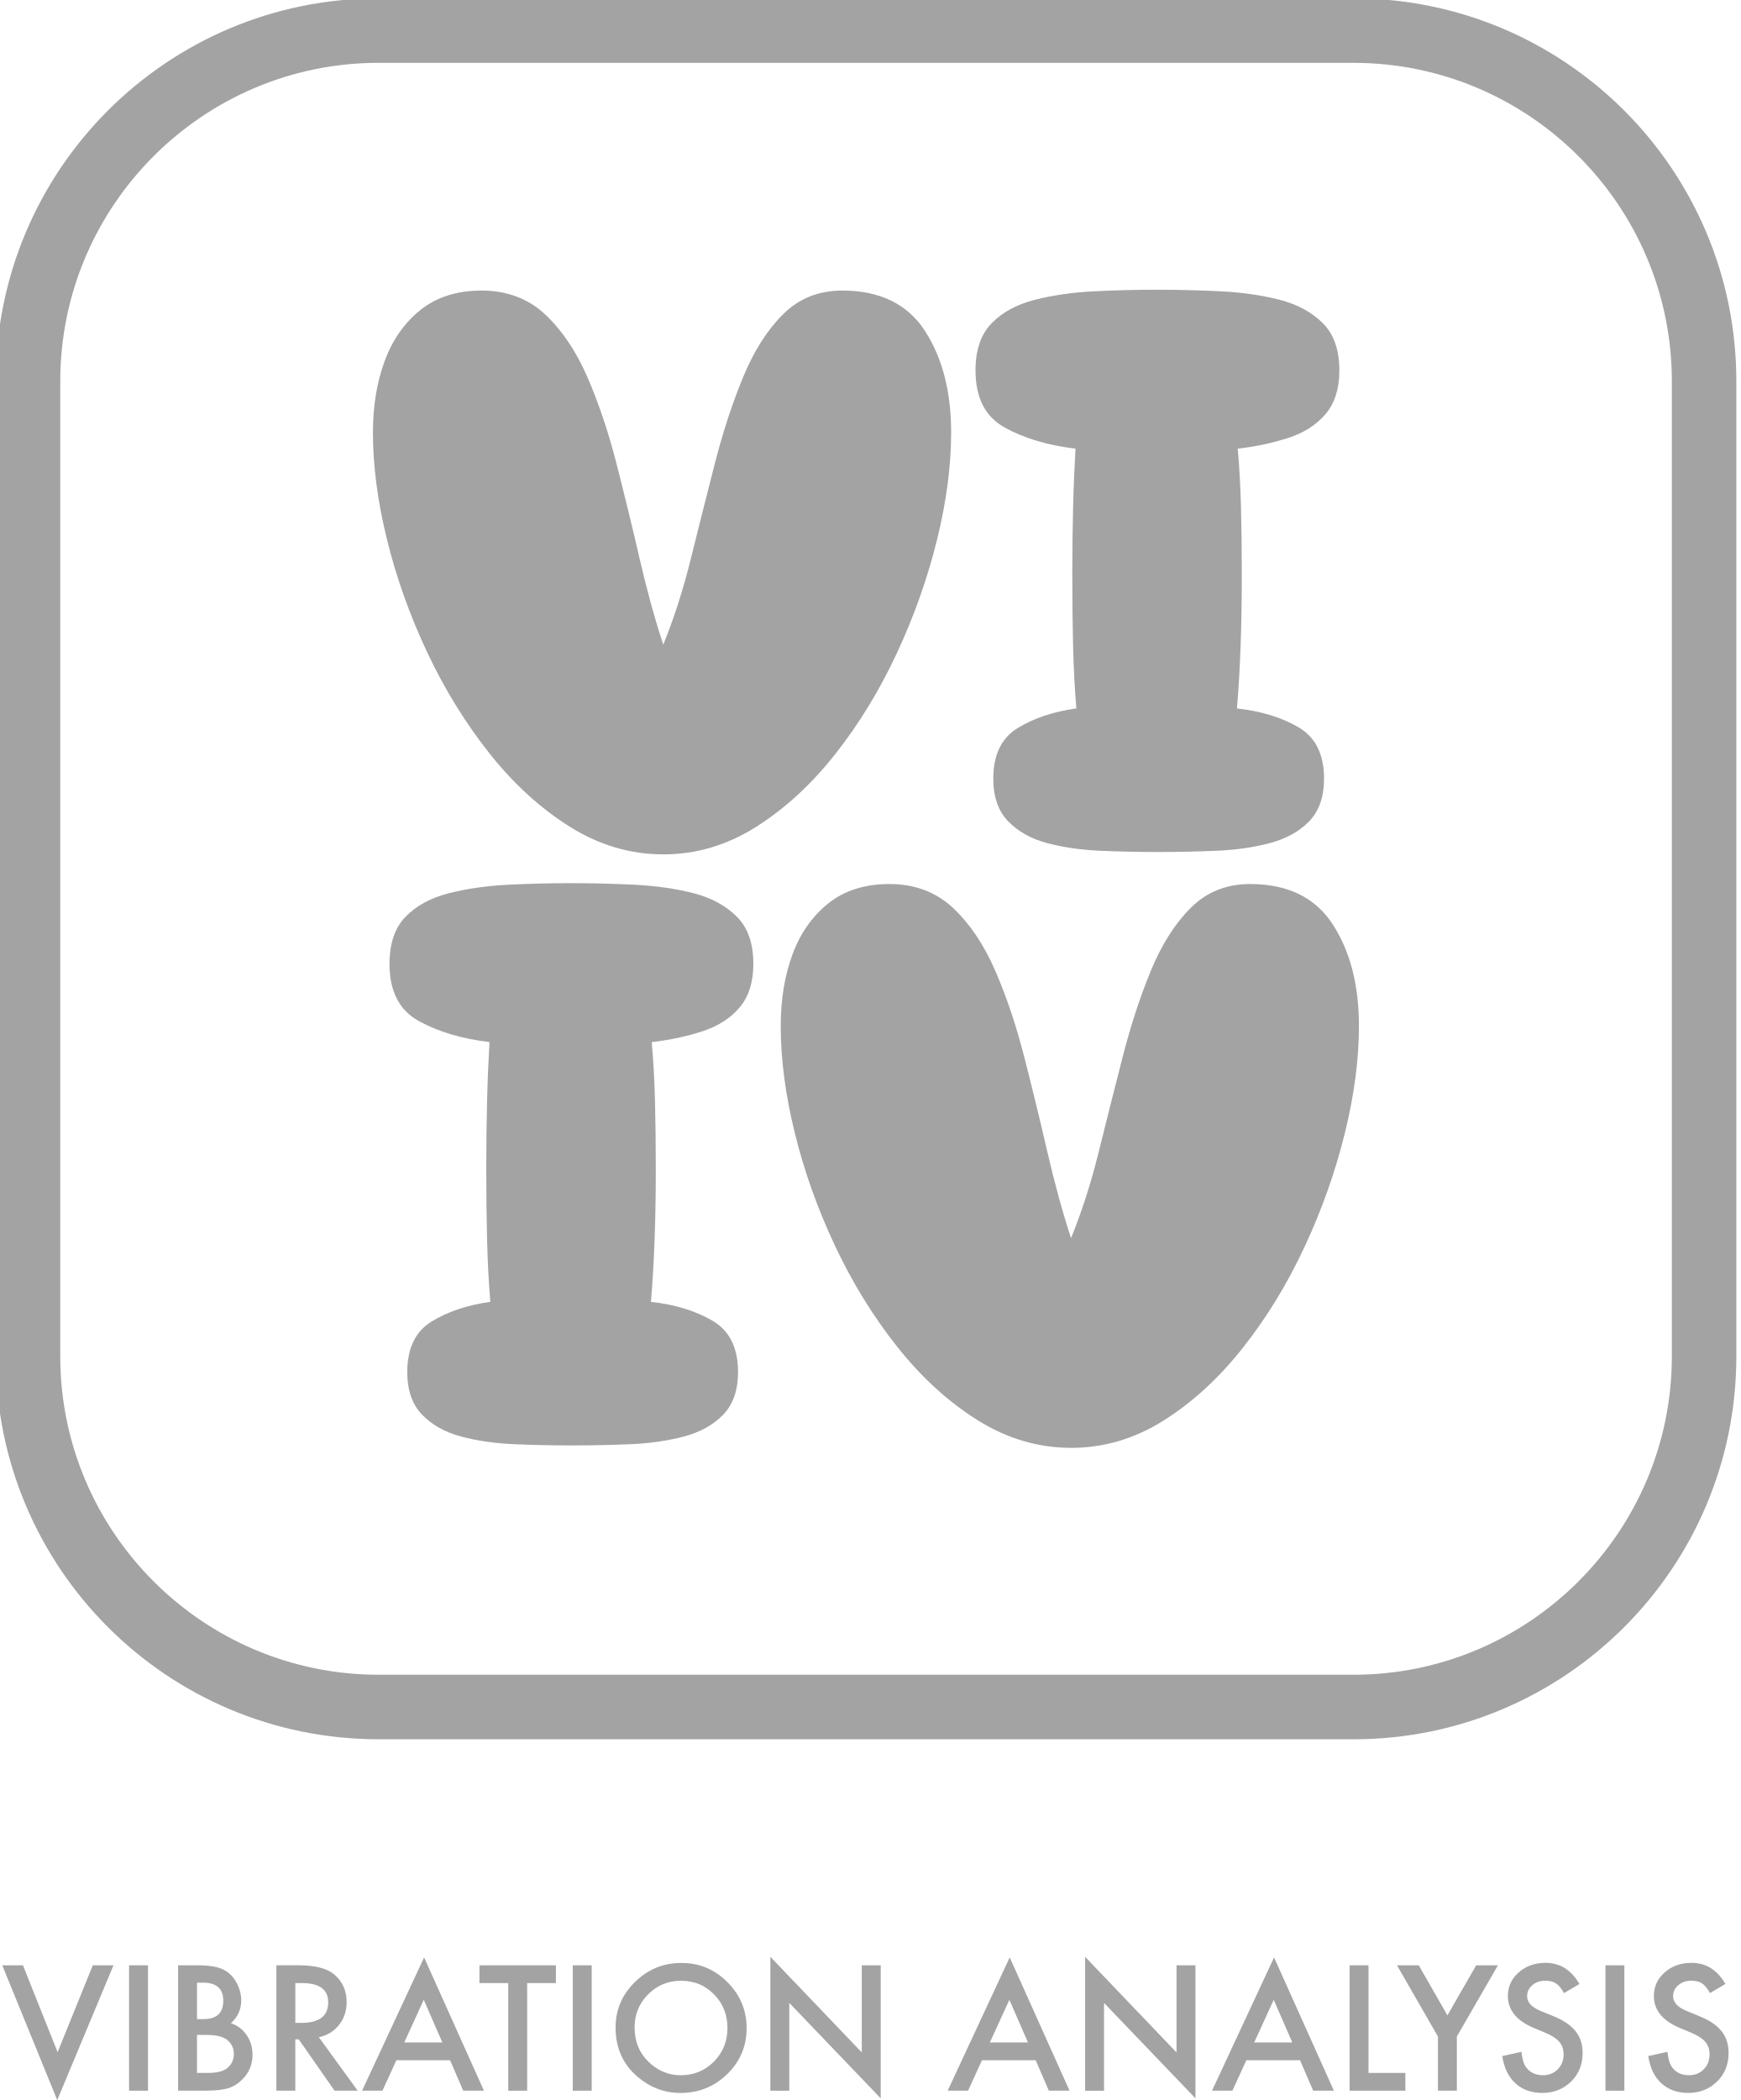
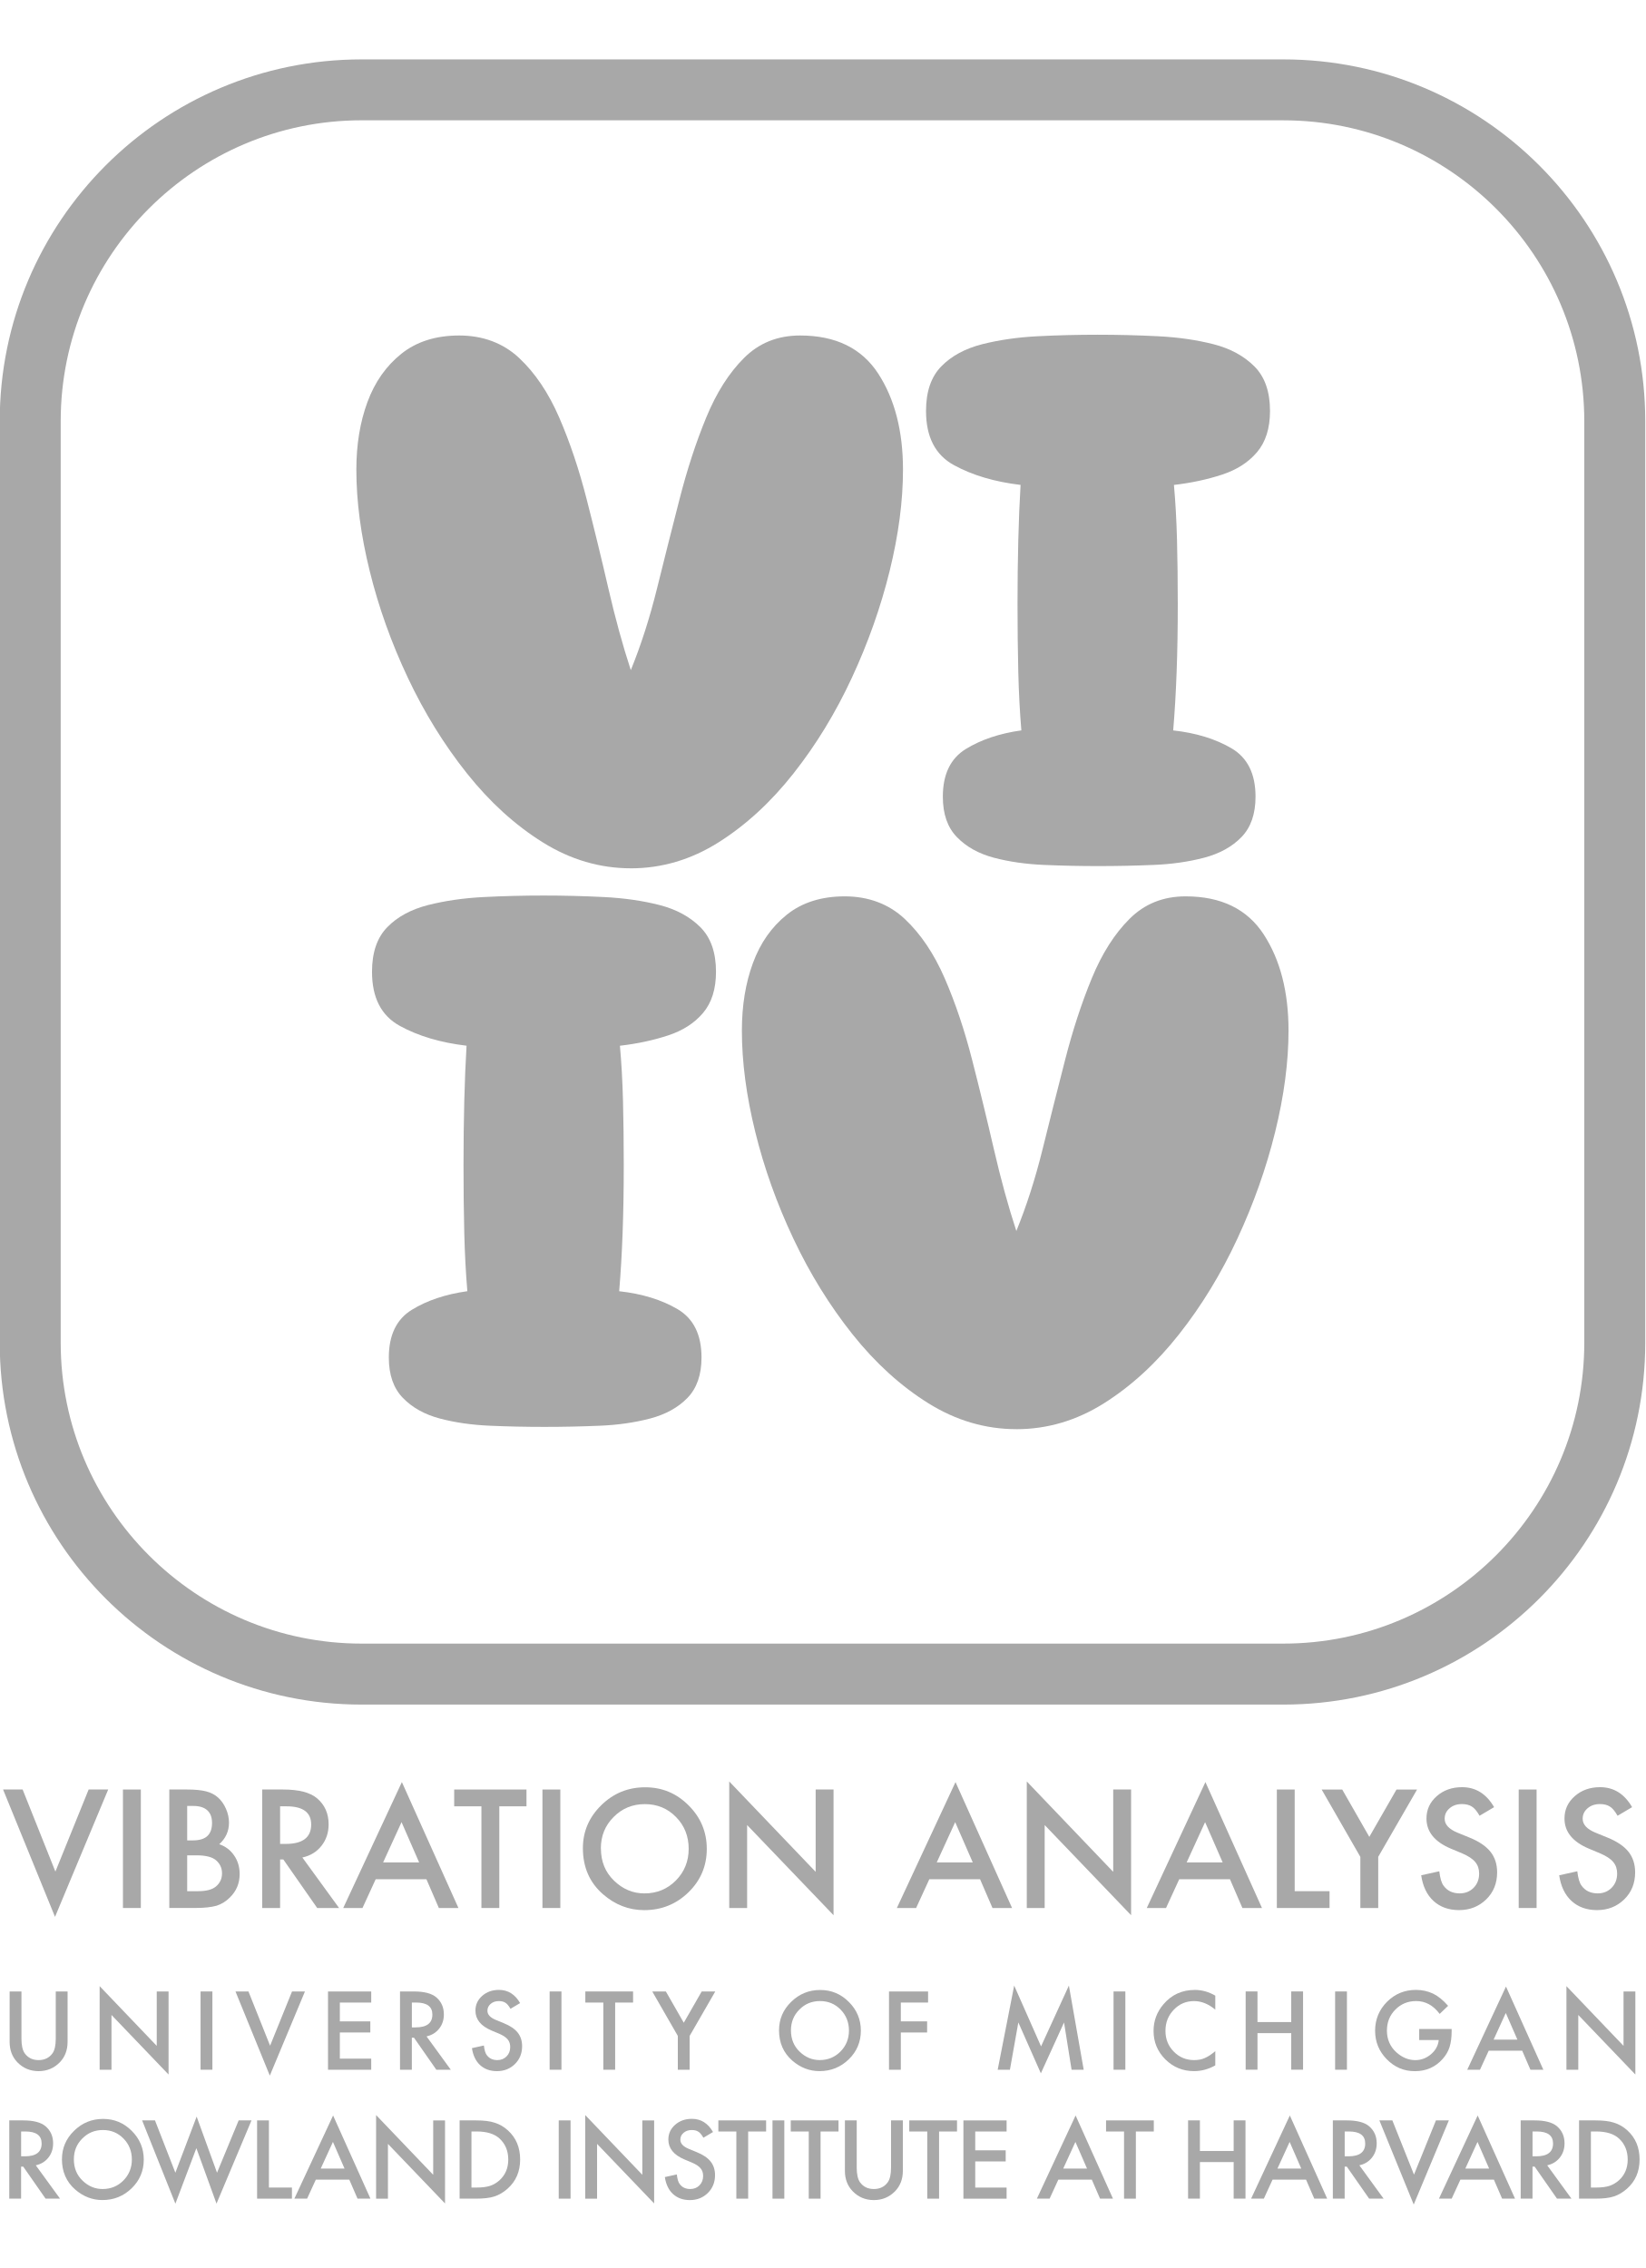
- <svg xmlns="http://www.w3.org/2000/svg" id="Layer_1" viewBox="0 0 600 723.74">
+ <svg xmlns="http://www.w3.org/2000/svg" id="Layer_1" viewBox="0 0 600 827.11">
  <defs>
    <style>
      .cls-1 {
        isolation: isolate;
      }

      .cls-2 {
-         fill: #a3a3a3;
+         fill: #a8a8a8;
      }
    </style>
  </defs>
  <g class="cls-1">
    <g class="cls-1">
-       <path class="cls-2" d="M7.91,677.32l11.95,29.94,12.12-29.94h7.14l-19.39,46.45L.78,677.32h7.14Z" />
-       <path class="cls-2" d="M51.01,677.32v43.21h-6.52v-43.21h6.52Z" />
-       <path class="cls-2" d="M61.39,720.53v-43.21h6.49c2.89,0,5.19.22,6.91.67,1.73.45,3.2,1.2,4.39,2.27,1.21,1.1,2.17,2.47,2.88,4.11.73,1.66,1.09,3.34,1.09,5.04,0,3.1-1.18,5.72-3.55,7.86,2.29.78,4.1,2.16,5.43,4.11,1.34,1.94,2.01,4.2,2.01,6.77,0,3.38-1.19,6.23-3.58,8.56-1.44,1.44-3.05,2.43-4.84,2.99-1.96.54-4.41.81-7.36.81h-9.88ZM67.91,695.87h2.04c2.42,0,4.2-.54,5.33-1.61,1.13-1.07,1.69-2.65,1.69-4.74s-.58-3.58-1.73-4.63c-1.16-1.05-2.84-1.58-5.04-1.58h-2.29v12.56ZM67.91,714.4h4.03c2.95,0,5.11-.58,6.49-1.74,1.46-1.25,2.18-2.83,2.18-4.76s-.7-3.43-2.1-4.7c-1.36-1.25-3.8-1.88-7.3-1.88h-3.3v13.07Z" />
-       <path class="cls-2" d="M109.91,702.11l13.38,18.41h-7.98l-12.34-17.69h-1.18v17.69h-6.52v-43.21h7.64c5.71,0,9.83,1.07,12.37,3.22,2.8,2.39,4.2,5.54,4.2,9.46,0,3.06-.88,5.69-2.63,7.89-1.75,2.2-4.07,3.61-6.94,4.22ZM101.8,697.16h2.07c6.17,0,9.26-2.36,9.26-7.08,0-4.42-3-6.63-9.01-6.63h-2.32v13.71Z" />
+       <path class="cls-2" d="M8.25,652.61l11.95,29.94,12.12-29.94h7.13l-19.39,46.45-18.94-46.45h7.14Z" />
+       <path class="cls-2" d="M51.35,652.61v43.21h-6.52v-43.21h6.52Z" />
+       <path class="cls-2" d="M61.73,695.82v-43.21h6.49c2.89,0,5.19.22,6.91.67,1.74.45,3.2,1.2,4.39,2.27,1.21,1.1,2.17,2.47,2.88,4.11.73,1.66,1.09,3.34,1.09,5.04,0,3.1-1.18,5.72-3.55,7.86,2.29.78,4.1,2.16,5.43,4.11,1.34,1.94,2.01,4.2,2.01,6.77,0,3.38-1.19,6.23-3.58,8.56-1.44,1.44-3.05,2.43-4.84,2.99-1.96.54-4.41.81-7.36.81h-9.88ZM68.25,671.17h2.04c2.42,0,4.2-.54,5.33-1.61,1.13-1.07,1.69-2.65,1.69-4.74s-.58-3.58-1.73-4.63c-1.16-1.05-2.84-1.58-5.04-1.58h-2.29v12.56ZM68.25,689.69h4.03c2.95,0,5.11-.58,6.49-1.74,1.46-1.25,2.18-2.83,2.18-4.76s-.7-3.43-2.1-4.7c-1.36-1.25-3.8-1.88-7.3-1.88h-3.3v13.07Z" />
+       <path class="cls-2" d="M110.25,677.41l13.38,18.41h-7.98l-12.34-17.69h-1.18v17.69h-6.52v-43.21h7.64c5.71,0,9.83,1.07,12.37,3.22,2.8,2.39,4.2,5.54,4.2,9.46,0,3.06-.88,5.69-2.63,7.89s-4.07,3.61-6.94,4.22ZM102.13,672.45h2.07c6.17,0,9.26-2.36,9.26-7.08,0-4.42-3-6.63-9.01-6.63h-2.32v13.71Z" />
    </g>
    <g class="cls-1">
-       <path class="cls-2" d="M155.14,710.03h-18.5l-4.81,10.49h-7.02l21.38-45.92,20.62,45.92h-7.14l-4.53-10.49ZM152.48,703.9l-6.41-14.69-6.72,14.69h13.12Z" />
+       <path class="cls-2" d="M155.48,685.33h-18.5l-4.81,10.49h-7.02l21.38-45.92,20.62,45.92h-7.14l-4.53-10.49ZM152.82,679.2l-6.41-14.69-6.72,14.69h13.12Z" />
    </g>
    <g class="cls-1">
-       <path class="cls-2" d="M181.71,683.45v37.08h-6.52v-37.08h-9.93v-6.13h26.36v6.13h-9.91Z" />
-       <path class="cls-2" d="M203.96,677.32v43.21h-6.52v-43.21h6.52Z" />
-       <path class="cls-2" d="M212.19,698.73c0-6.08,2.23-11.3,6.69-15.67,4.44-4.37,9.78-6.55,16.01-6.55s11.44,2.2,15.84,6.6c4.42,4.4,6.63,9.69,6.63,15.87s-2.22,11.48-6.66,15.81c-4.46,4.35-9.84,6.52-16.15,6.52-5.58,0-10.59-1.93-15.03-5.79-4.89-4.27-7.33-9.87-7.33-16.79ZM218.76,698.81c0,4.78,1.6,8.7,4.81,11.78,3.19,3.08,6.87,4.62,11.05,4.62,4.53,0,8.36-1.57,11.47-4.7,3.12-3.17,4.67-7.03,4.67-11.58s-1.54-8.47-4.62-11.58c-3.06-3.13-6.85-4.7-11.36-4.7s-8.29,1.57-11.39,4.7c-3.1,3.1-4.65,6.92-4.65,11.47Z" />
-       <path class="cls-2" d="M265.55,720.53v-46.14l31.51,32.96v-30.03h6.52v45.84l-31.51-32.88v30.25h-6.52Z" />
-       <path class="cls-2" d="M357,710.03h-18.5l-4.81,10.49h-7.02l21.38-45.92,20.62,45.92h-7.14l-4.53-10.49ZM354.34,703.9l-6.41-14.69-6.72,14.69h13.12Z" />
+       <path class="cls-2" d="M182.05,658.74v37.08h-6.52v-37.08h-9.93v-6.13h26.36v6.13h-9.91Z" />
+       <path class="cls-2" d="M204.3,652.61v43.21h-6.52v-43.21h6.52Z" />
+       <path class="cls-2" d="M212.53,674.02c0-6.08,2.23-11.3,6.69-15.67,4.44-4.37,9.78-6.55,16.01-6.55s11.44,2.2,15.84,6.6c4.42,4.4,6.63,9.69,6.63,15.87s-2.22,11.48-6.66,15.81c-4.46,4.35-9.84,6.52-16.15,6.52-5.58,0-10.59-1.93-15.03-5.79-4.89-4.27-7.33-9.87-7.33-16.79ZM219.1,674.1c0,4.78,1.6,8.7,4.81,11.78,3.19,3.08,6.87,4.62,11.05,4.62,4.53,0,8.36-1.57,11.47-4.7,3.12-3.17,4.67-7.03,4.67-11.58s-1.54-8.47-4.62-11.58c-3.06-3.13-6.85-4.7-11.36-4.7s-8.29,1.57-11.39,4.7c-3.1,3.1-4.65,6.92-4.65,11.47Z" />
+       <path class="cls-2" d="M265.89,695.82v-46.14l31.51,32.96v-30.03h6.52v45.84l-31.51-32.88v30.25h-6.52Z" />
+       <path class="cls-2" d="M357.34,685.33h-18.5l-4.81,10.49h-7.02l21.38-45.92,20.62,45.92h-7.14l-4.53-10.49ZM354.68,679.2l-6.41-14.69-6.72,14.69h13.12Z" />
    </g>
    <g class="cls-1">
-       <path class="cls-2" d="M374.04,720.53v-46.14l31.51,32.96v-30.03h6.52v45.84l-31.51-32.88v30.25h-6.52Z" />
+       <path class="cls-2" d="M374.38,695.82v-46.14l31.51,32.96v-30.03h6.52v45.84l-31.51-32.88v30.25h-6.52Z" />
    </g>
    <g class="cls-1">
-       <path class="cls-2" d="M448.12,710.03h-18.5l-4.81,10.49h-7.02l21.38-45.92,20.62,45.92h-7.14l-4.53-10.49ZM445.46,703.9l-6.41-14.69-6.72,14.69h13.12Z" />
+       <path class="cls-2" d="M448.46,685.33h-18.5l-4.81,10.49h-7.02l21.38-45.92,20.62,45.92h-7.14l-4.53-10.49ZM445.8,679.2l-6.41-14.69-6.72,14.69h13.12Z" />
    </g>
    <g class="cls-1">
-       <path class="cls-2" d="M471.72,677.32v37.08h12.71v6.13h-19.22v-43.21h6.52Z" />
+       <path class="cls-2" d="M472.06,652.61v37.08h12.71v6.13h-19.22v-43.21h6.52Z" />
    </g>
    <g class="cls-1">
-       <path class="cls-2" d="M495.65,701.86l-14.1-24.54h7.5l9.88,17.26,9.91-17.26h7.5l-14.16,24.54v18.66h-6.52v-18.66Z" />
+       <path class="cls-2" d="M495.99,677.16l-14.1-24.54h7.5l9.88,17.26,9.91-17.26h7.5l-14.16,24.54v18.66h-6.52v-18.66Z" />
    </g>
    <g class="cls-1">
-       <path class="cls-2" d="M544.42,683.76l-5.29,3.13c-.99-1.72-1.93-2.84-2.83-3.36-.93-.6-2.14-.9-3.61-.9-1.81,0-3.31.51-4.5,1.54-1.19,1.01-1.79,2.28-1.79,3.81,0,2.11,1.57,3.81,4.7,5.09l4.31,1.76c3.51,1.42,6.07,3.15,7.69,5.19,1.62,2.04,2.43,4.55,2.43,7.51,0,3.97-1.32,7.26-3.97,9.85-2.67,2.61-5.98,3.92-9.93,3.92-3.75,0-6.85-1.11-9.29-3.33-2.41-2.22-3.91-5.34-4.5-9.37l6.6-1.46c.3,2.54.82,4.29,1.57,5.26,1.34,1.87,3.3,2.8,5.88,2.8,2.03,0,3.72-.68,5.07-2.04,1.34-1.36,2.01-3.09,2.01-5.18,0-.84-.12-1.61-.35-2.31s-.6-1.34-1.09-1.93c-.49-.59-1.13-1.14-1.92-1.65-.78-.51-1.72-1-2.8-1.47l-4.17-1.74c-5.91-2.5-8.87-6.16-8.87-10.97,0-3.25,1.24-5.96,3.72-8.14,2.48-2.2,5.57-3.3,9.26-3.3,4.98,0,8.87,2.43,11.67,7.28Z" />
-       <path class="cls-2" d="M559.92,677.32v43.21h-6.52v-43.21h6.52Z" />
-       <path class="cls-2" d="M594.74,683.76l-5.29,3.13c-.99-1.72-1.93-2.84-2.83-3.36-.93-.6-2.14-.9-3.61-.9-1.81,0-3.31.51-4.5,1.54-1.19,1.01-1.79,2.28-1.79,3.81,0,2.11,1.57,3.81,4.7,5.09l4.31,1.76c3.51,1.42,6.07,3.15,7.69,5.19,1.62,2.04,2.43,4.55,2.43,7.51,0,3.97-1.32,7.26-3.97,9.85-2.67,2.61-5.98,3.92-9.93,3.92-3.75,0-6.85-1.11-9.29-3.33-2.41-2.22-3.91-5.34-4.5-9.37l6.6-1.46c.3,2.54.82,4.29,1.57,5.26,1.34,1.87,3.3,2.8,5.88,2.8,2.03,0,3.72-.68,5.07-2.04,1.34-1.36,2.01-3.09,2.01-5.18,0-.84-.12-1.61-.35-2.31s-.6-1.34-1.09-1.93c-.49-.59-1.13-1.14-1.92-1.65-.78-.51-1.72-1-2.8-1.47l-4.17-1.74c-5.91-2.5-8.87-6.16-8.87-10.97,0-3.25,1.24-5.96,3.72-8.14,2.48-2.2,5.57-3.3,9.26-3.3,4.98,0,8.87,2.43,11.67,7.28Z" />
+       <path class="cls-2" d="M544.76,659.05l-5.29,3.13c-.99-1.72-1.93-2.84-2.83-3.36-.93-.6-2.14-.9-3.61-.9-1.81,0-3.31.51-4.5,1.54-1.19,1.01-1.79,2.28-1.79,3.81,0,2.11,1.57,3.81,4.7,5.09l4.31,1.76c3.51,1.42,6.07,3.15,7.69,5.19,1.62,2.04,2.43,4.55,2.43,7.51,0,3.97-1.32,7.26-3.97,9.85-2.67,2.61-5.98,3.92-9.93,3.92-3.75,0-6.85-1.11-9.29-3.33-2.41-2.22-3.91-5.34-4.5-9.37l6.6-1.46c.3,2.54.82,4.29,1.57,5.26,1.34,1.87,3.3,2.8,5.88,2.8,2.03,0,3.72-.68,5.07-2.04,1.34-1.36,2.01-3.09,2.01-5.18,0-.84-.12-1.61-.35-2.31s-.6-1.34-1.09-1.93c-.49-.59-1.13-1.14-1.92-1.65-.78-.51-1.72-1-2.8-1.47l-4.17-1.74c-5.91-2.5-8.87-6.16-8.87-10.97,0-3.25,1.24-5.96,3.72-8.14,2.48-2.2,5.57-3.3,9.26-3.3,4.98,0,8.87,2.43,11.67,7.28Z" />
+       <path class="cls-2" d="M560.26,652.61v43.21h-6.52v-43.21h6.52Z" />
+       <path class="cls-2" d="M595.08,659.05l-5.29,3.13c-.99-1.72-1.93-2.84-2.83-3.36-.93-.6-2.14-.9-3.61-.9-1.81,0-3.31.51-4.5,1.54-1.19,1.01-1.79,2.28-1.79,3.81,0,2.11,1.57,3.81,4.7,5.09l4.31,1.76c3.51,1.42,6.07,3.15,7.69,5.19,1.62,2.04,2.43,4.55,2.43,7.51,0,3.97-1.32,7.26-3.97,9.85-2.67,2.61-5.98,3.92-9.93,3.92-3.75,0-6.85-1.11-9.29-3.33-2.41-2.22-3.91-5.34-4.5-9.37l6.6-1.46c.3,2.54.82,4.29,1.57,5.26,1.34,1.87,3.3,2.8,5.88,2.8,2.03,0,3.72-.68,5.07-2.04,1.34-1.36,2.01-3.09,2.01-5.18,0-.84-.12-1.61-.35-2.31s-.6-1.34-1.09-1.93c-.49-.59-1.13-1.14-1.92-1.65-.78-.51-1.72-1-2.8-1.47l-4.17-1.74c-5.91-2.5-8.87-6.16-8.87-10.97,0-3.25,1.24-5.96,3.72-8.14,2.48-2.2,5.57-3.3,9.26-3.3,4.98,0,8.87,2.43,11.67,7.28Z" />
    </g>
  </g>
  <g>
-     <path class="cls-2" d="M466.55,21.66c60.52,0,109.74,49.23,109.74,109.74v336.04c0,60.52-49.23,109.74-109.74,109.74H130.51c-60.52,0-109.74-49.23-109.74-109.74V131.39c0-60.52,49.23-109.74,109.74-109.74h336.04M466.55-.56H130.51C57.63-.56-1.46,58.53-1.46,131.41v336.04c0,72.88,59.08,131.97,131.97,131.97h336.04c72.88,0,131.97-59.08,131.97-131.97V131.41C598.52,58.53,539.43-.56,466.55-.56h0Z" />
+     <path class="cls-2" d="M467.91,43.88c60.52,0,109.74,49.23,109.74,109.74v336.04c0,60.52-49.23,109.74-109.74,109.74H131.87c-60.52,0-109.74-49.23-109.74-109.74V153.61c0-60.52,49.23-109.74,109.74-109.74h336.04M467.91,21.66H131.87C58.98,21.66-.1,80.74-.1,153.63v336.04c0,72.88,59.08,131.97,131.97,131.97h336.04c72.88,0,131.97-59.08,131.97-131.97V153.63c0-72.88-59.08-131.97-131.97-131.97h0Z" />
    <g>
-       <path class="cls-2" d="M228.66,294.45c-11.3,0-22.02-3.15-32.12-9.45-10.1-6.3-19.32-14.68-27.67-25.17-8.33-10.47-15.52-22.1-21.55-34.88-6.03-12.78-10.67-25.77-13.9-38.92-3.25-13.15-4.87-25.48-4.87-36.97,0-9.08,1.33-17.28,4.03-24.6,2.68-7.32,6.82-13.2,12.37-17.65,5.57-4.45,12.6-6.67,21.13-6.67s15.98,2.73,21.82,8.2c5.83,5.47,10.7,12.7,14.6,21.68,3.9,9,7.23,18.9,10,29.75,2.78,10.85,5.42,21.68,7.92,32.53,2.5,10.85,5.23,20.8,8.2,29.88,3.7-9.08,6.9-19.03,9.58-29.88,2.68-10.85,5.42-21.68,8.2-32.53,2.78-10.85,6.02-20.75,9.73-29.75,3.7-8.98,8.28-16.22,13.77-21.68,5.47-5.47,12.27-8.2,20.43-8.2,12.97,0,22.47,4.63,28.5,13.9,6.02,9.27,9.03,20.95,9.03,35.03,0,11.48-1.63,23.82-4.87,36.97-3.25,13.17-7.83,26.13-13.77,38.92s-13.02,24.42-21.27,34.88c-8.25,10.47-17.38,18.87-27.38,25.17-10,6.3-20.67,9.45-31.97,9.45l.03-.02Z" />
-       <path class="cls-2" d="M399.08,293.63c-6.48,0-13.07-.13-19.73-.42s-12.78-1.15-18.35-2.63-10.05-3.98-13.48-7.52c-3.43-3.52-5.13-8.43-5.13-14.73,0-8.15,2.78-13.93,8.33-17.37,5.57-3.43,12.32-5.7,20.3-6.82-.55-6.48-.93-13.58-1.12-21.27-.18-7.68-.28-15.98-.28-24.88,0-8.15.1-15.9.28-23.22.18-7.32.47-14.03.83-20.15-9.45-1.12-17.57-3.52-24.32-7.23-6.77-3.7-10.15-10.28-10.15-19.73,0-7.05,1.85-12.47,5.57-16.27,3.7-3.8,8.67-6.48,14.87-8.07,6.22-1.57,12.97-2.55,20.3-2.92,7.32-.37,14.6-.55,21.83-.55s14.55.18,21.97.55c7.42.37,14.18,1.35,20.3,2.92s11.07,4.27,14.88,8.07c3.8,3.8,5.7,9.22,5.7,16.27,0,6.3-1.58,11.3-4.73,15.02s-7.42,6.45-12.78,8.2c-5.38,1.77-11.22,3.02-17.52,3.75.55,6.12.93,12.78,1.12,20.02.18,7.22.28,15.02.28,23.35,0,8.9-.13,17.18-.42,24.88-.28,7.68-.7,14.78-1.25,21.27,8.35.93,15.43,3.1,21.27,6.53,5.83,3.43,8.75,9.32,8.75,17.65,0,6.3-1.72,11.22-5.13,14.73-3.43,3.53-7.97,6.03-13.62,7.52-5.65,1.48-11.82,2.37-18.48,2.63-6.67.28-13.35.42-20.02.42h-.07Z" />
-       <path class="cls-2" d="M369.23,498.98c-11.3,0-22.02-3.15-32.12-9.45-10.1-6.3-19.32-14.68-27.67-25.17-8.33-10.47-15.52-22.1-21.55-34.88-6.03-12.78-10.67-25.77-13.9-38.92-3.25-13.15-4.87-25.48-4.87-36.97,0-9.08,1.33-17.28,4.03-24.6,2.68-7.32,6.82-13.2,12.37-17.65,5.57-4.45,12.6-6.67,21.13-6.67s15.98,2.73,21.82,8.2c5.83,5.47,10.7,12.7,14.6,21.68,3.9,9,7.23,18.9,10,29.75,2.78,10.85,5.42,21.68,7.92,32.53,2.5,10.85,5.23,20.8,8.2,29.88,3.7-9.08,6.9-19.03,9.58-29.88,2.68-10.85,5.42-21.68,8.2-32.53s6.02-20.75,9.73-29.75c3.7-8.98,8.28-16.22,13.77-21.68,5.47-5.47,12.27-8.2,20.43-8.2,12.97,0,22.47,4.63,28.5,13.9,6.02,9.27,9.03,20.95,9.03,35.03,0,11.48-1.63,23.82-4.87,36.97-3.25,13.17-7.83,26.13-13.77,38.92s-13.02,24.42-21.27,34.88c-8.25,10.47-17.38,18.87-27.38,25.17-10,6.3-20.67,9.45-31.97,9.45l.03-.02Z" />
-       <path class="cls-2" d="M197.08,498.15c-6.48,0-13.07-.13-19.73-.42s-12.78-1.15-18.35-2.63c-5.57-1.48-10.05-3.98-13.48-7.52-3.43-3.52-5.13-8.43-5.13-14.73,0-8.15,2.78-13.93,8.33-17.37,5.57-3.43,12.32-5.7,20.3-6.82-.55-6.48-.93-13.58-1.12-21.27s-.28-15.98-.28-24.88c0-8.15.1-15.9.28-23.22s.47-14.03.83-20.15c-9.45-1.12-17.57-3.52-24.32-7.23-6.77-3.7-10.15-10.28-10.15-19.73,0-7.05,1.85-12.47,5.57-16.27,3.7-3.8,8.67-6.48,14.87-8.07,6.22-1.57,12.97-2.55,20.3-2.92,7.32-.37,14.6-.55,21.83-.55s14.55.18,21.97.55c7.42.37,14.18,1.35,20.3,2.92,6.12,1.57,11.07,4.27,14.88,8.07,3.8,3.8,5.7,9.22,5.7,16.27,0,6.3-1.58,11.3-4.73,15.02-3.15,3.72-7.42,6.45-12.78,8.2-5.38,1.77-11.22,3.02-17.52,3.75.55,6.12.93,12.78,1.12,20.02.18,7.22.28,15.02.28,23.35,0,8.9-.13,17.18-.42,24.88-.28,7.68-.7,14.78-1.25,21.27,8.35.93,15.43,3.1,21.27,6.53,5.83,3.43,8.75,9.32,8.75,17.65,0,6.3-1.72,11.22-5.13,14.73-3.43,3.53-7.97,6.03-13.62,7.52-5.65,1.48-11.82,2.37-18.48,2.63-6.67.28-13.35.42-20.02.42h-.07Z" />
+       <path class="cls-2" d="M230.04,316.66c-11.3,0-22.02-3.15-32.12-9.45-10.1-6.3-19.32-14.68-27.67-25.17-8.33-10.47-15.52-22.1-21.55-34.88-6.03-12.78-10.67-25.77-13.9-38.92-3.25-13.15-4.87-25.48-4.87-36.97,0-9.08,1.33-17.28,4.03-24.6,2.68-7.32,6.82-13.2,12.37-17.65,5.57-4.45,12.6-6.67,21.13-6.67s15.98,2.73,21.82,8.2c5.83,5.47,10.7,12.7,14.6,21.68,3.9,9,7.23,18.9,10,29.75,2.78,10.85,5.42,21.68,7.92,32.53,2.5,10.85,5.23,20.8,8.2,29.88,3.7-9.08,6.9-19.03,9.58-29.88,2.68-10.85,5.42-21.68,8.2-32.53,2.78-10.85,6.02-20.75,9.73-29.75,3.7-8.98,8.28-16.22,13.77-21.68,5.47-5.47,12.27-8.2,20.43-8.2,12.97,0,22.47,4.63,28.5,13.9,6.02,9.27,9.03,20.95,9.03,35.03,0,11.48-1.63,23.82-4.87,36.97-3.25,13.17-7.83,26.13-13.77,38.92-5.93,12.78-13.02,24.42-21.27,34.88-8.25,10.47-17.38,18.87-27.38,25.17-10,6.3-20.67,9.45-31.97,9.45l.03-.02Z" />
+       <path class="cls-2" d="M400.46,315.85c-6.48,0-13.07-.13-19.73-.42s-12.78-1.15-18.35-2.63-10.05-3.98-13.48-7.52c-3.43-3.52-5.13-8.43-5.13-14.73,0-8.15,2.78-13.93,8.33-17.37,5.57-3.43,12.32-5.7,20.3-6.82-.55-6.48-.93-13.58-1.12-21.27-.18-7.68-.28-15.98-.28-24.88,0-8.15.1-15.9.28-23.22.18-7.32.47-14.03.83-20.15-9.45-1.12-17.57-3.52-24.32-7.23-6.77-3.7-10.15-10.28-10.15-19.73,0-7.05,1.85-12.47,5.57-16.27,3.7-3.8,8.67-6.48,14.87-8.07,6.22-1.57,12.97-2.55,20.3-2.92,7.32-.37,14.6-.55,21.83-.55s14.55.18,21.97.55c7.42.37,14.18,1.35,20.3,2.92,6.12,1.57,11.07,4.27,14.88,8.07,3.8,3.8,5.7,9.22,5.7,16.27,0,6.3-1.58,11.3-4.73,15.02-3.15,3.72-7.42,6.45-12.78,8.2-5.38,1.77-11.22,3.02-17.52,3.75.55,6.12.93,12.78,1.12,20.02.18,7.22.28,15.02.28,23.35,0,8.9-.13,17.18-.42,24.88-.28,7.68-.7,14.78-1.25,21.27,8.35.93,15.43,3.1,21.27,6.53s8.75,9.32,8.75,17.65c0,6.3-1.72,11.22-5.13,14.73-3.43,3.53-7.97,6.03-13.62,7.52-5.65,1.48-11.82,2.37-18.48,2.63-6.67.28-13.35.42-20.02.42h-.07Z" />
+       <path class="cls-2" d="M370.61,521.2c-11.3,0-22.02-3.15-32.12-9.45-10.1-6.3-19.32-14.68-27.67-25.17-8.33-10.47-15.52-22.1-21.55-34.88-6.03-12.78-10.67-25.77-13.9-38.92-3.25-13.15-4.87-25.48-4.87-36.97,0-9.08,1.33-17.28,4.03-24.6,2.68-7.32,6.82-13.2,12.37-17.65,5.57-4.45,12.6-6.67,21.13-6.67s15.98,2.73,21.82,8.2c5.83,5.47,10.7,12.7,14.6,21.68,3.9,9,7.23,18.9,10,29.75,2.78,10.85,5.42,21.68,7.92,32.53s5.23,20.8,8.2,29.88c3.7-9.08,6.9-19.03,9.58-29.88,2.68-10.85,5.42-21.68,8.2-32.53,2.78-10.85,6.02-20.75,9.73-29.75,3.7-8.98,8.28-16.22,13.77-21.68,5.47-5.47,12.27-8.2,20.43-8.2,12.97,0,22.47,4.63,28.5,13.9,6.02,9.27,9.03,20.95,9.03,35.03,0,11.48-1.63,23.82-4.87,36.97-3.25,13.17-7.83,26.13-13.77,38.92-5.93,12.78-13.02,24.42-21.27,34.88-8.25,10.47-17.38,18.87-27.38,25.17-10,6.3-20.67,9.45-31.97,9.45l.03-.02Z" />
+       <path class="cls-2" d="M198.46,520.37c-6.48,0-13.07-.13-19.73-.42s-12.78-1.15-18.35-2.63c-5.57-1.48-10.05-3.98-13.48-7.52-3.43-3.52-5.13-8.43-5.13-14.73,0-8.15,2.78-13.93,8.33-17.37,5.57-3.43,12.32-5.7,20.3-6.82-.55-6.48-.93-13.58-1.12-21.27s-.28-15.98-.28-24.88c0-8.15.1-15.9.28-23.22s.47-14.03.83-20.15c-9.45-1.12-17.57-3.52-24.32-7.23-6.77-3.7-10.15-10.28-10.15-19.73,0-7.05,1.85-12.47,5.57-16.27,3.7-3.8,8.67-6.48,14.87-8.07,6.22-1.57,12.97-2.55,20.3-2.92,7.32-.37,14.6-.55,21.83-.55s14.55.18,21.97.55c7.42.37,14.18,1.35,20.3,2.92,6.12,1.57,11.07,4.27,14.88,8.07,3.8,3.8,5.7,9.22,5.7,16.27,0,6.3-1.58,11.3-4.73,15.02-3.15,3.72-7.42,6.45-12.78,8.2-5.38,1.77-11.22,3.02-17.52,3.75.55,6.12.93,12.78,1.12,20.02.18,7.22.28,15.02.28,23.35,0,8.9-.13,17.18-.42,24.88-.28,7.68-.7,14.78-1.25,21.27,8.35.93,15.43,3.1,21.27,6.53s8.75,9.32,8.75,17.65c0,6.3-1.72,11.22-5.13,14.73-3.43,3.53-7.97,6.03-13.62,7.52-5.65,1.48-11.82,2.37-18.48,2.63-6.67.28-13.35.42-20.02.42h-.07Z" />
    </g>
  </g>
+   <g>
+     <path class="cls-2" d="M7.82,726.26v17.19c0,2.45.4,4.25,1.2,5.38,1.2,1.64,2.88,2.46,5.05,2.46s3.87-.82,5.06-2.46c.8-1.1,1.2-2.89,1.2-5.38v-17.19h4.31v18.38c0,3.01-.94,5.48-2.81,7.43-2.11,2.17-4.7,3.25-7.76,3.25s-5.65-1.08-7.75-3.25c-1.87-1.95-2.81-4.42-2.81-7.43v-18.38h4.31Z" />
+     <path class="cls-2" d="M36.33,754.8v-30.48l20.82,21.78v-19.83h4.31v30.28l-20.81-21.72v19.98h-4.31Z" />
+     <path class="cls-2" d="M77.44,726.26v28.54h-4.31v-28.54h4.31Z" />
+     <path class="cls-2" d="M90.59,726.26l7.89,19.78,8-19.78h4.71l-12.81,30.69-12.52-30.69h4.71Z" />
+     <path class="cls-2" d="M135.35,730.31h-11.44v6.86h11.11v4.05h-11.11v9.54h11.44v4.05h-15.75v-28.54h15.75v4.05Z" />
+     <path class="cls-2" d="M155.52,742.64l8.84,12.16h-5.27l-8.15-11.68h-.78v11.68h-4.31v-28.54h5.05c3.77,0,6.49.71,8.17,2.13,1.85,1.58,2.77,3.66,2.77,6.25,0,2.02-.58,3.76-1.74,5.21-1.16,1.45-2.69,2.38-4.58,2.79ZM150.16,739.36h1.37c4.08,0,6.12-1.56,6.12-4.68,0-2.92-1.98-4.38-5.95-4.38h-1.53v9.06Z" />
+     <path class="cls-2" d="M189.62,730.51l-3.49,2.07c-.65-1.13-1.28-1.87-1.87-2.22-.62-.39-1.41-.59-2.38-.59-1.2,0-2.19.34-2.98,1.02-.79.67-1.18,1.5-1.18,2.51,0,1.39,1.04,2.51,3.11,3.36l2.85,1.17c2.32.94,4.01,2.08,5.08,3.43s1.61,3,1.61,4.96c0,2.62-.88,4.79-2.62,6.51-1.76,1.73-3.95,2.59-6.56,2.59-2.48,0-4.52-.73-6.14-2.2-1.59-1.47-2.58-3.53-2.98-6.19l4.36-.96c.2,1.68.54,2.83,1.04,3.47.89,1.23,2.18,1.85,3.88,1.85,1.34,0,2.46-.45,3.35-1.35.89-.9,1.33-2.04,1.33-3.42,0-.55-.08-1.06-.23-1.53-.15-.46-.39-.89-.72-1.28-.33-.39-.75-.75-1.27-1.09s-1.13-.66-1.85-.97l-2.75-1.15c-3.91-1.65-5.86-4.07-5.86-7.25,0-2.14.82-3.94,2.46-5.38,1.64-1.45,3.68-2.18,6.12-2.18,3.29,0,5.86,1.6,7.71,4.81Z" />
+     <path class="cls-2" d="M204.71,726.26v28.54h-4.31v-28.54h4.31Z" />
+     <path class="cls-2" d="M224.29,730.31v24.49h-4.31v-24.49h-6.56v-4.05h17.41v4.05h-6.54Z" />
+     <path class="cls-2" d="M247.14,742.47l-9.32-16.21h4.96l6.53,11.41,6.54-11.41h4.95l-9.35,16.21v12.33h-4.31v-12.33Z" />
+     <path class="cls-2" d="M284.05,740.4c0-4.02,1.47-7.47,4.42-10.35,2.93-2.88,6.46-4.33,10.57-4.33s7.55,1.45,10.46,4.36c2.92,2.91,4.38,6.4,4.38,10.48s-1.47,7.59-4.4,10.44c-2.95,2.87-6.5,4.31-10.67,4.31-3.68,0-6.99-1.28-9.93-3.83-3.23-2.82-4.84-6.52-4.84-11.09ZM288.39,740.45c0,3.15,1.06,5.75,3.18,7.78,2.11,2.03,4.54,3.05,7.3,3.05,3,0,5.52-1.04,7.58-3.11,2.06-2.09,3.09-4.65,3.09-7.65s-1.02-5.59-3.05-7.65c-2.02-2.07-4.52-3.11-7.51-3.11s-5.48,1.04-7.52,3.11c-2.05,2.04-3.07,4.57-3.07,7.58Z" />
+     <path class="cls-2" d="M338.4,730.31h-9.95v6.86h9.59v4.05h-9.59v13.59h-4.31v-28.54h14.25v4.05Z" />
+     <path class="cls-2" d="M363.77,754.8l6.01-30.69,9.8,22.18,10.15-22.18,5.4,30.69h-4.42l-2.75-17.23-8.45,18.54-8.21-18.56-3.07,17.25h-4.46Z" />
+     <path class="cls-2" d="M410.32,726.26v28.54h-4.31v-28.54h4.31Z" />
+     <path class="cls-2" d="M443.11,727.79v5.1c-2.49-2.08-5.07-3.12-7.73-3.12-2.93,0-5.4,1.05-7.41,3.16-2.02,2.1-3.03,4.66-3.03,7.69s1.01,5.52,3.03,7.58c2.02,2.06,4.5,3.09,7.43,3.09,1.52,0,2.8-.25,3.86-.74.59-.25,1.21-.58,1.84-1s1.3-.92,2.01-1.52v5.19c-2.47,1.39-5.05,2.09-7.76,2.09-4.08,0-7.56-1.42-10.44-4.27-2.87-2.87-4.31-6.33-4.31-10.39,0-3.64,1.2-6.88,3.61-9.72,2.96-3.49,6.78-5.23,11.48-5.23,2.56,0,5.04.7,7.43,2.09Z" />
+     <path class="cls-2" d="M458.49,737.42h12.31v-11.17h4.31v28.54h-4.31v-13.33h-12.31v13.33h-4.31v-28.54h4.31v11.17Z" />
+     <path class="cls-2" d="M491.11,726.26v28.54h-4.31v-28.54h4.31Z" />
+     <path class="cls-2" d="M517.49,739.94h11.79v.94c0,2.14-.25,4.04-.76,5.69-.49,1.53-1.33,2.96-2.5,4.29-2.65,2.98-6.02,4.47-10.11,4.47s-7.41-1.44-10.26-4.33c-2.85-2.9-4.27-6.37-4.27-10.43s1.45-7.65,4.34-10.54c2.9-2.9,6.42-4.34,10.57-4.34,2.23,0,4.31.46,6.25,1.37,1.85.91,3.67,2.39,5.45,4.44l-3.07,2.94c-2.34-3.12-5.2-4.68-8.56-4.68-3.02,0-5.55,1.04-7.6,3.12-2.05,2.05-3.07,4.61-3.07,7.69s1.14,5.8,3.42,7.86c2.13,1.91,4.44,2.87,6.93,2.87,2.12,0,4.02-.71,5.71-2.14,1.69-1.44,2.63-3.17,2.83-5.18h-7.12v-4.05Z" />
+     <path class="cls-2" d="M555.02,747.87h-12.22l-3.18,6.93h-4.64l14.12-30.33,13.62,30.33h-4.71l-3-6.93ZM553.26,743.82l-4.23-9.71-4.44,9.71h8.67Z" />
+     <path class="cls-2" d="M571.14,754.8v-30.48l20.82,21.78v-19.83h4.31v30.28l-20.81-21.72v19.98h-4.31Z" />
+   </g>
+   <g>
+     <path class="cls-2" d="M13.05,789.66l8.84,12.16h-5.27l-8.15-11.68h-.78v11.68H3.38v-28.54h5.05c3.77,0,6.49.71,8.17,2.13,1.85,1.58,2.77,3.66,2.77,6.25,0,2.02-.58,3.76-1.74,5.21-1.16,1.45-2.69,2.38-4.58,2.79ZM7.69,786.38h1.37c4.08,0,6.12-1.56,6.12-4.68,0-2.92-1.98-4.38-5.95-4.38h-1.53v9.06Z" />
+     <path class="cls-2" d="M22.59,787.42c0-4.02,1.47-7.47,4.42-10.35,2.93-2.88,6.46-4.33,10.57-4.33s7.55,1.45,10.46,4.36c2.92,2.91,4.38,6.4,4.38,10.48s-1.47,7.59-4.4,10.44c-2.95,2.87-6.5,4.31-10.67,4.31-3.68,0-6.99-1.28-9.93-3.83-3.23-2.82-4.84-6.52-4.84-11.09ZM26.93,787.48c0,3.15,1.06,5.75,3.18,7.78,2.11,2.03,4.54,3.05,7.3,3.05,3,0,5.52-1.04,7.58-3.11,2.06-2.09,3.09-4.65,3.09-7.65s-1.02-5.59-3.05-7.65c-2.02-2.07-4.52-3.11-7.51-3.11s-5.48,1.04-7.52,3.11c-2.05,2.04-3.07,4.57-3.07,7.58Z" />
+     <path class="cls-2" d="M56.51,773.28l7.43,19.08,7.76-20.46,7.43,20.46,7.89-19.08h4.68l-12.76,30.35-7.34-20.22-7.65,20.24-12.13-30.37h4.68Z" />
+     <path class="cls-2" d="M98.05,773.28v24.49h8.39v4.05h-12.7v-28.54h4.31Z" />
+     <path class="cls-2" d="M127.37,794.89h-12.22l-3.18,6.93h-4.64l14.12-30.33,13.62,30.33h-4.71l-3-6.93ZM125.62,790.84l-4.23-9.71-4.44,9.71h8.67Z" />
+     <path class="cls-2" d="M137.13,801.82v-30.48l20.82,21.78v-19.83h4.31v30.28l-20.81-21.72v19.98h-4.31Z" />
+     <path class="cls-2" d="M167.58,801.82v-28.54h5.99c2.87,0,5.14.28,6.8.85,1.79.55,3.41,1.5,4.86,2.83,2.95,2.69,4.42,6.22,4.42,10.59s-1.53,7.94-4.6,10.65c-1.54,1.36-3.15,2.3-4.84,2.83-1.58.53-3.81.79-6.71.79h-5.92ZM171.89,797.77h1.94c1.93,0,3.54-.2,4.83-.61,1.28-.43,2.44-1.12,3.48-2.05,2.12-1.94,3.18-4.46,3.18-7.56s-1.05-5.67-3.14-7.62c-1.88-1.74-4.66-2.61-8.34-2.61h-1.94v20.45Z" />
+     <path class="cls-2" d="M208.03,773.28v28.54h-4.31v-28.54h4.31Z" />
+     <path class="cls-2" d="M213.38,801.82v-30.48l20.82,21.78v-19.83h4.31v30.28l-20.81-21.72v19.98h-4.31Z" />
+     <path class="cls-2" d="M259.96,777.53l-3.49,2.07c-.65-1.13-1.28-1.87-1.87-2.22-.62-.39-1.41-.59-2.38-.59-1.2,0-2.19.34-2.98,1.02-.79.67-1.18,1.5-1.18,2.51,0,1.39,1.04,2.51,3.11,3.36l2.85,1.17c2.32.94,4.01,2.08,5.08,3.43s1.61,3,1.61,4.96c0,2.62-.88,4.79-2.62,6.51-1.76,1.73-3.95,2.59-6.56,2.59-2.48,0-4.52-.73-6.14-2.2-1.59-1.47-2.58-3.53-2.98-6.19l4.36-.96c.2,1.68.54,2.83,1.04,3.47.89,1.23,2.18,1.85,3.88,1.85,1.34,0,2.46-.45,3.35-1.35.89-.9,1.33-2.04,1.33-3.42,0-.55-.08-1.06-.23-1.53-.15-.46-.39-.89-.72-1.28-.33-.39-.75-.75-1.27-1.09s-1.13-.66-1.85-.97l-2.75-1.15c-3.91-1.65-5.86-4.07-5.86-7.25,0-2.14.82-3.94,2.46-5.38,1.64-1.45,3.68-2.18,6.12-2.18,3.29,0,5.86,1.6,7.71,4.81Z" />
+     <path class="cls-2" d="M272.79,777.33v24.49h-4.31v-24.49h-6.56v-4.05h17.41v4.05h-6.54Z" />
+     <path class="cls-2" d="M285.97,773.28v28.54h-4.31v-28.54h4.31Z" />
+     <path class="cls-2" d="M299.19,777.33v24.49h-4.31v-24.49h-6.56v-4.05h17.41v4.05h-6.54Z" />
+     <path class="cls-2" d="M312.37,773.28v17.19c0,2.45.4,4.25,1.2,5.38,1.2,1.64,2.88,2.46,5.05,2.46s3.87-.82,5.06-2.46c.8-1.1,1.2-2.89,1.2-5.38v-17.19h4.31v18.38c0,3.01-.94,5.48-2.81,7.43-2.11,2.17-4.7,3.25-7.76,3.25s-5.65-1.08-7.75-3.25c-1.87-1.95-2.81-4.42-2.81-7.43v-18.38h4.31Z" />
+     <path class="cls-2" d="M342.4,777.33v24.49h-4.31v-24.49h-6.56v-4.05h17.41v4.05h-6.54Z" />
+     <path class="cls-2" d="M367.02,777.33h-11.44v6.86h11.11v4.05h-11.11v9.54h11.44v4.05h-15.75v-28.54h15.75v4.05Z" />
+     <path class="cls-2" d="M398.1,794.89h-12.22l-3.18,6.93h-4.64l14.12-30.33,13.62,30.33h-4.71l-3-6.93ZM396.34,790.84l-4.23-9.71-4.44,9.71h8.67Z" />
+     <path class="cls-2" d="M414.15,777.33v24.49h-4.31v-24.49h-6.56v-4.05h17.41v4.05h-6.54Z" />
+     <path class="cls-2" d="M437.5,784.44h12.31v-11.17h4.31v28.54h-4.31v-13.33h-12.31v13.33h-4.31v-28.54h4.31v11.17Z" />
+     <path class="cls-2" d="M476.21,794.89h-12.22l-3.18,6.93h-4.64l14.12-30.33,13.62,30.33h-4.71l-3-6.93ZM474.45,790.84l-4.23-9.71-4.44,9.71h8.67Z" />
+     <path class="cls-2" d="M495.64,789.66l8.84,12.16h-5.27l-8.15-11.68h-.78v11.68h-4.31v-28.54h5.05c3.77,0,6.49.71,8.17,2.13,1.85,1.58,2.77,3.66,2.77,6.25,0,2.02-.58,3.76-1.74,5.21-1.16,1.45-2.69,2.38-4.58,2.79ZM490.28,786.38h1.37c4.08,0,6.12-1.56,6.12-4.68,0-2.92-1.98-4.38-5.95-4.38h-1.53v9.06Z" />
+     <path class="cls-2" d="M507.67,773.28l7.89,19.78,8-19.78h4.71l-12.81,30.69-12.52-30.69h4.71Z" />
+     <path class="cls-2" d="M544.7,794.89h-12.22l-3.18,6.93h-4.64l14.12-30.33,13.62,30.33h-4.71l-3-6.93ZM542.95,790.84l-4.23-9.71-4.44,9.71h8.67Z" />
+     <path class="cls-2" d="M564.13,789.66l8.84,12.16h-5.27l-8.15-11.68h-.78v11.68h-4.31v-28.54h5.05c3.77,0,6.49.71,8.17,2.13,1.85,1.58,2.77,3.66,2.77,6.25,0,2.02-.58,3.76-1.74,5.21-1.16,1.45-2.69,2.38-4.58,2.79ZM558.77,786.38h1.37c4.08,0,6.12-1.56,6.12-4.68,0-2.92-1.98-4.38-5.95-4.38h-1.53v9.06Z" />
+     <path class="cls-2" d="M575.74,801.82v-28.54h5.99c2.87,0,5.14.28,6.8.85,1.79.55,3.41,1.5,4.86,2.83,2.95,2.69,4.42,6.22,4.42,10.59s-1.53,7.94-4.6,10.65c-1.54,1.36-3.15,2.3-4.84,2.83-1.58.53-3.81.79-6.71.79h-5.92ZM580.05,797.77h1.94c1.93,0,3.54-.2,4.83-.61,1.28-.43,2.44-1.12,3.48-2.05,2.12-1.94,3.18-4.46,3.18-7.56s-1.05-5.67-3.14-7.62c-1.88-1.74-4.66-2.61-8.34-2.61h-1.94v20.45Z" />
+   </g>
</svg>
